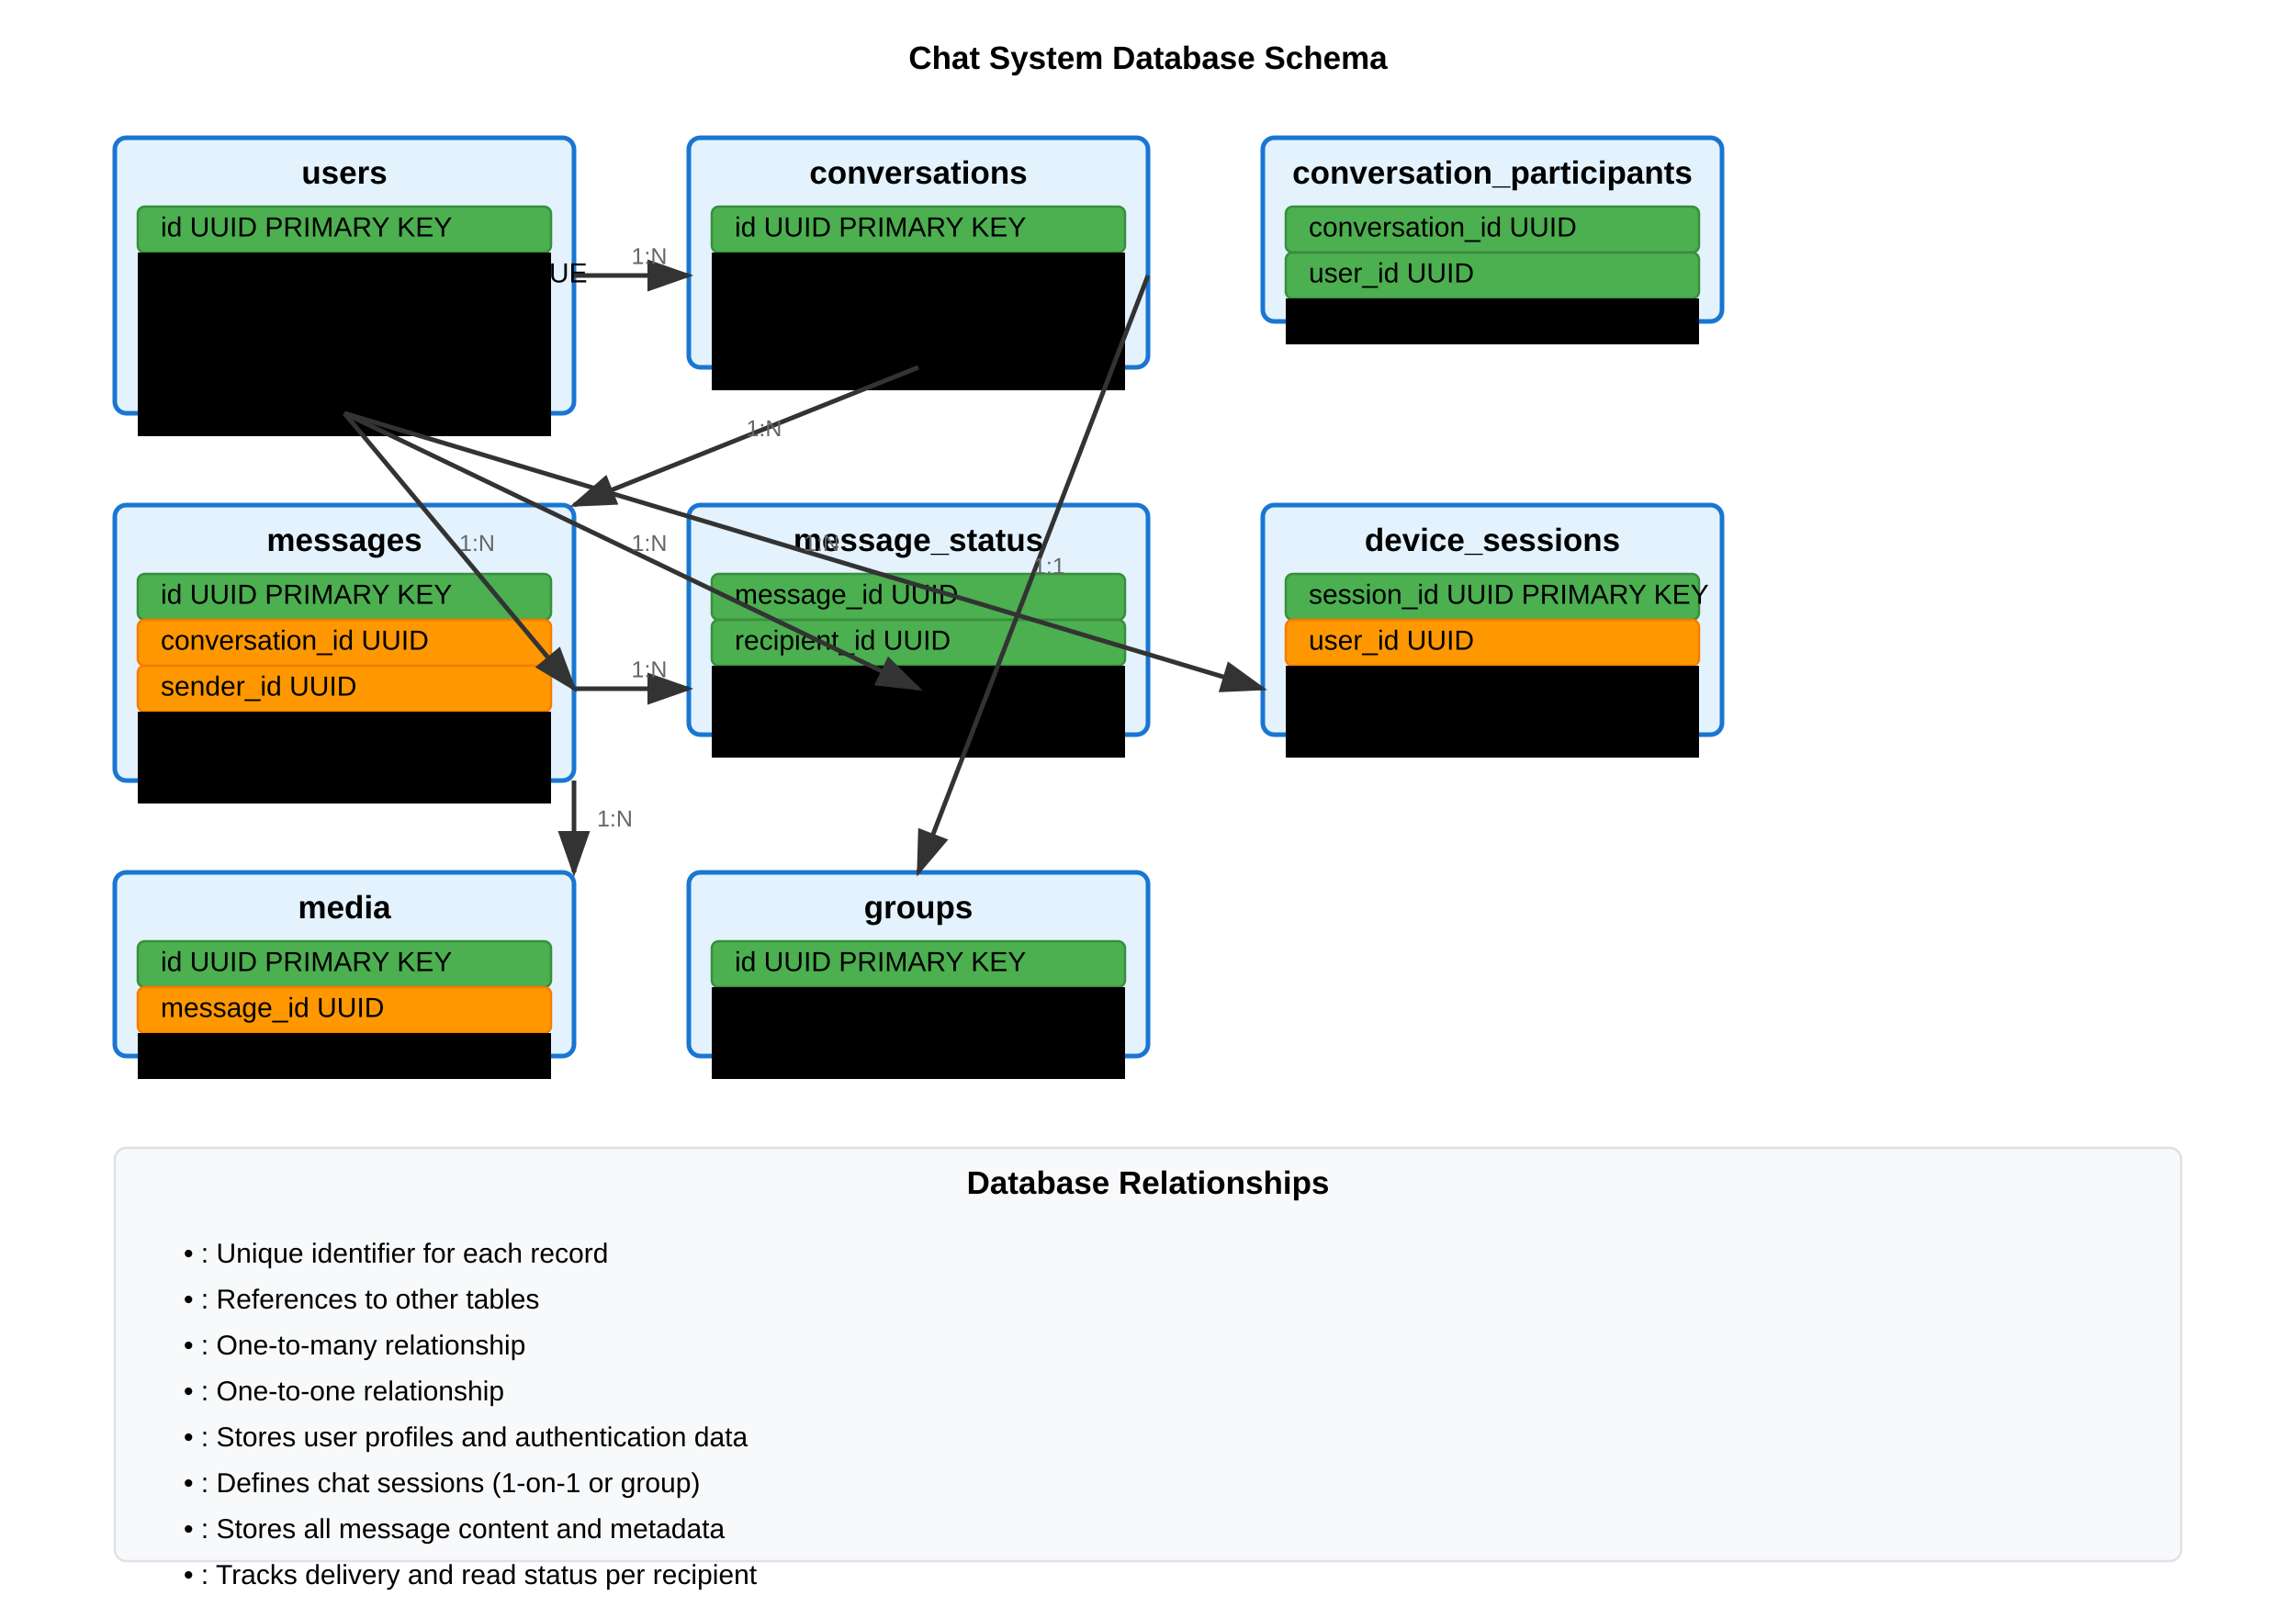
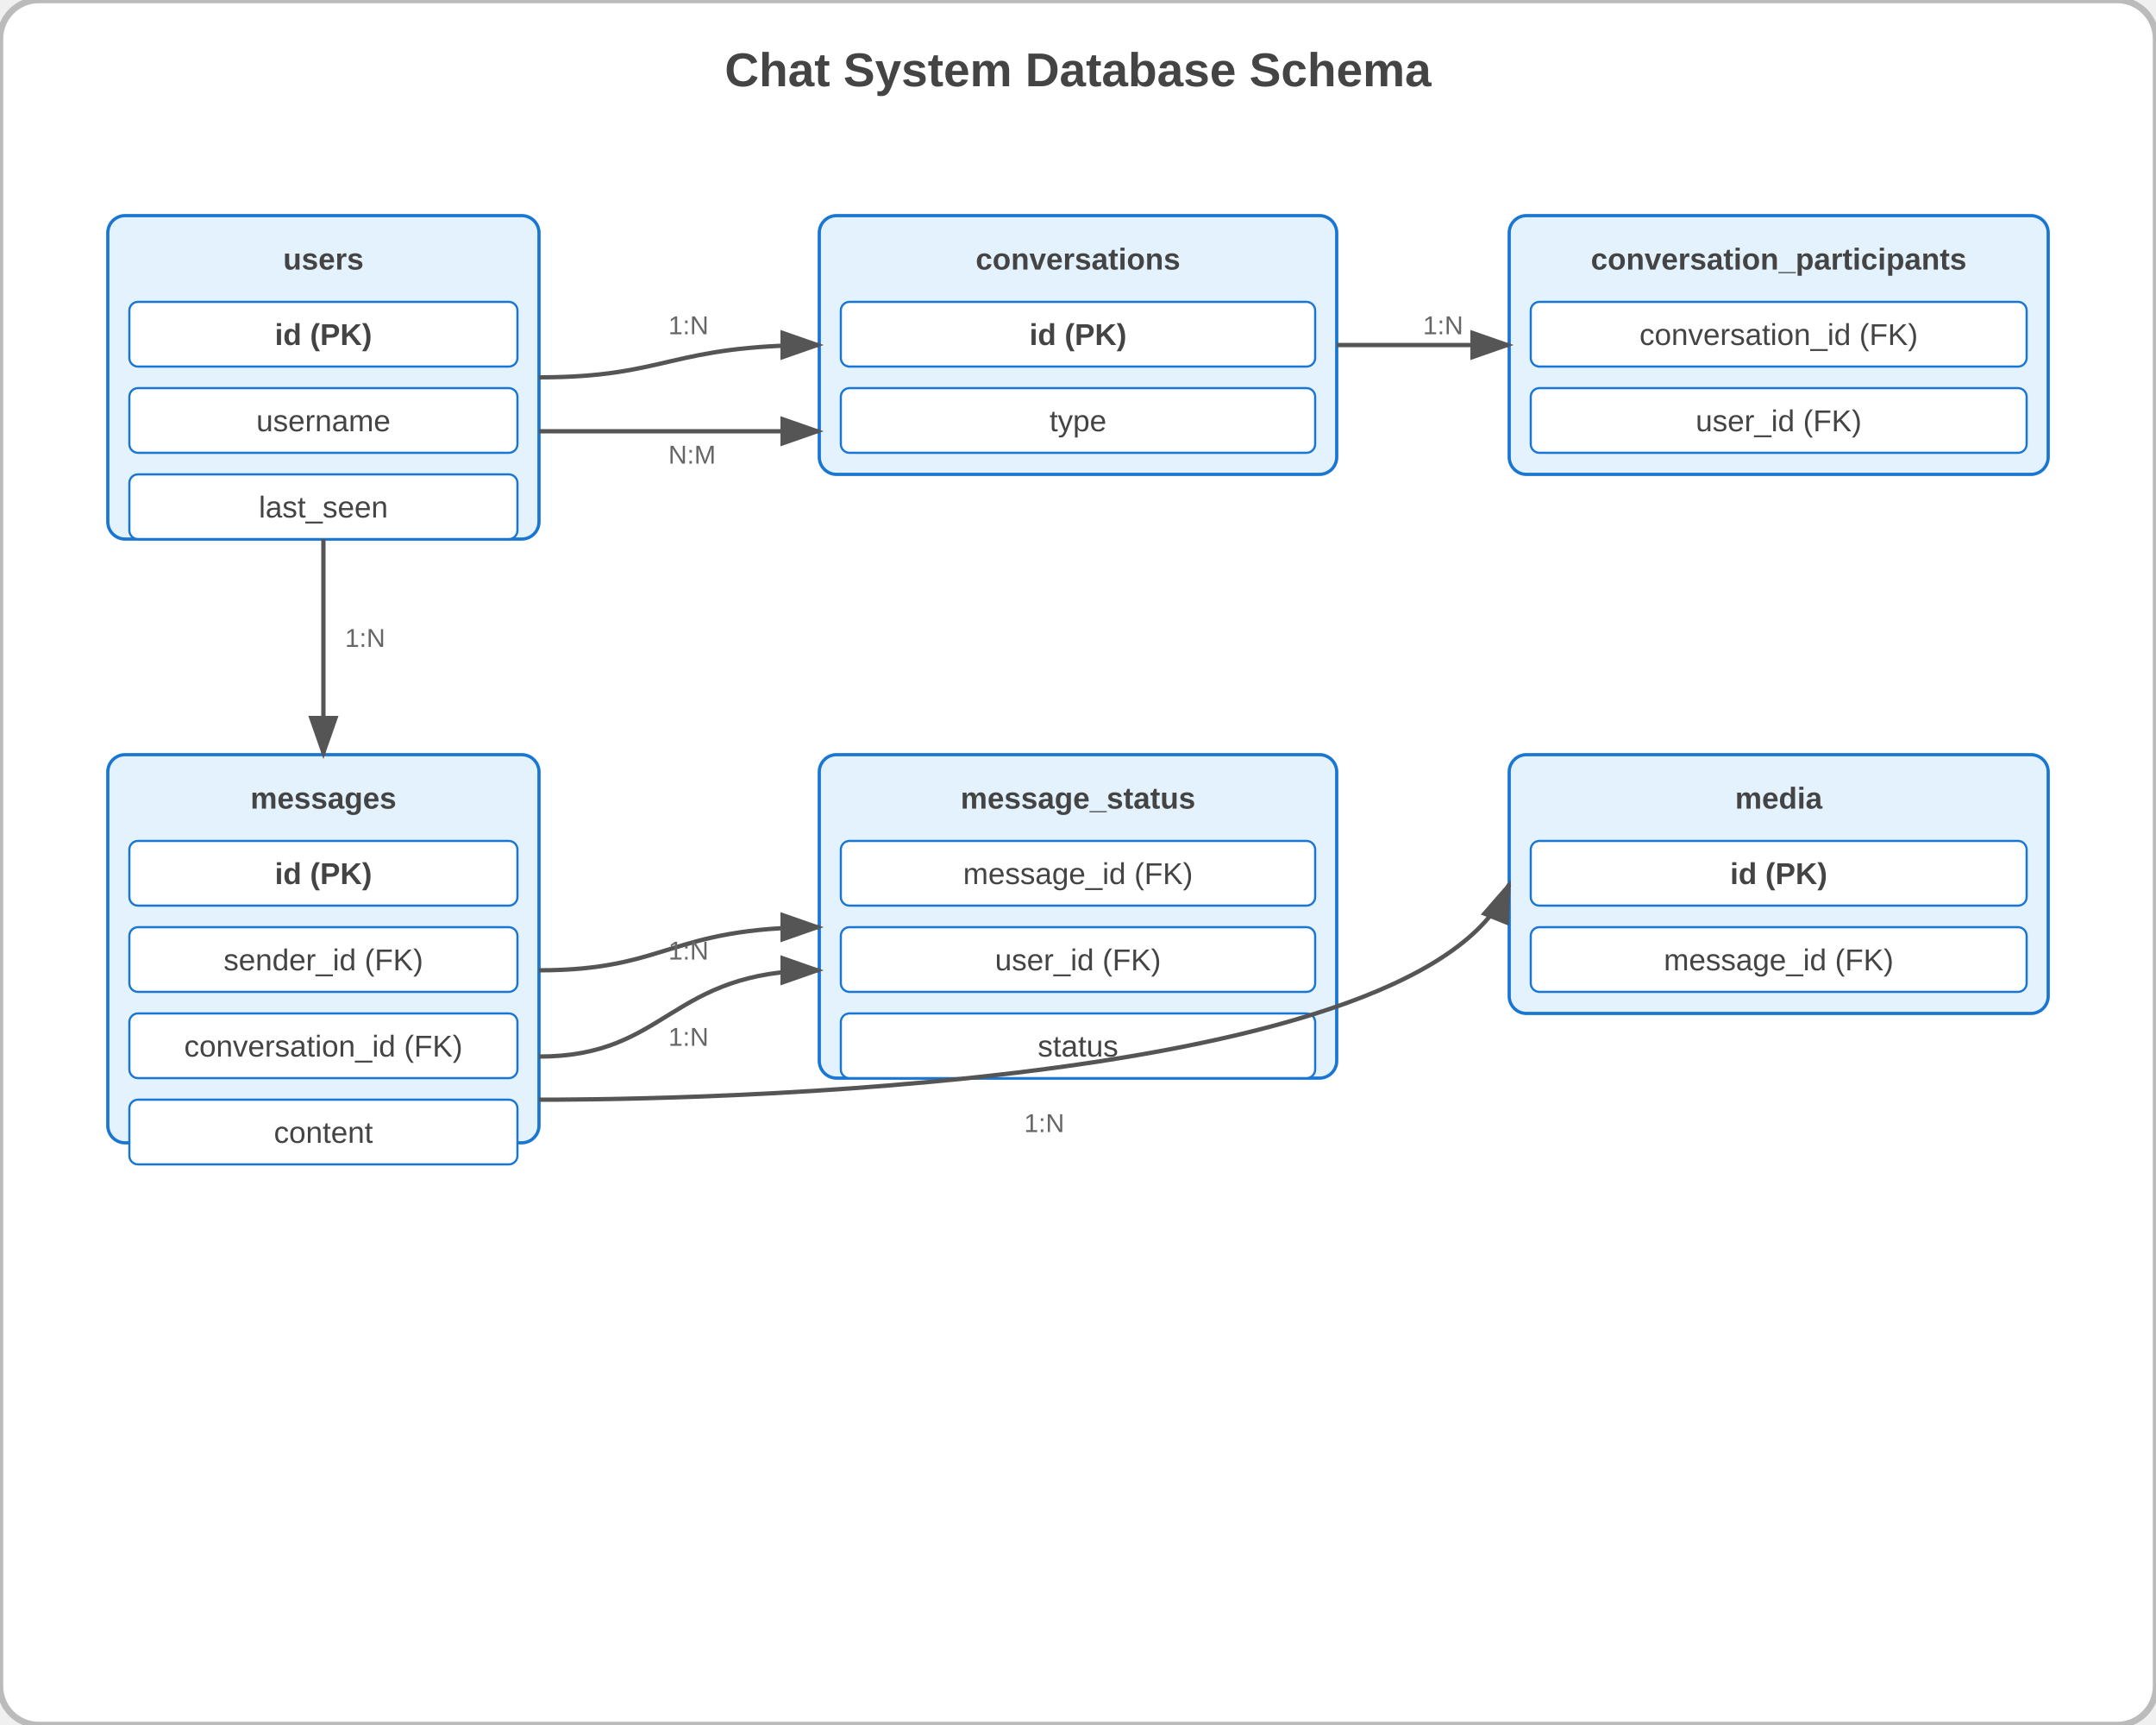
- <svg xmlns="http://www.w3.org/2000/svg" width="1000" height="700">
+ <svg xmlns="http://www.w3.org/2000/svg" viewBox="0 0 1000 800" width="100%" height="auto">
+   <rect x="0" y="0" width="1000" height="800" fill="#fff" stroke="#bbb" stroke-width="3" rx="18" />
  <defs>
    <style>
-       .table { fill: #e3f2fd; stroke: #1976d2; stroke-width: 2; rx: 5; }
-       .pk { fill: #4caf50; stroke: #388e3c; stroke-width: 1; rx: 3; }
-       .fk { fill: #ff9800; stroke: #f57c00; stroke-width: 1; rx: 3; }
-       .text { font-family: Arial, sans-serif; font-size: 12px; }
-       .title { font-family: Arial, sans-serif; font-size: 14px; font-weight: bold; }
-       .arrow { stroke: #333; stroke-width: 2; marker-end: url(#arrowhead); }
-       .relationship { font-family: Arial, sans-serif; font-size: 10px; fill: #666; }
+       .table { fill: #e3f2fd; stroke: #1976d2; stroke-width: 1.5; rx: 8; }
+       .field { fill: #fff; stroke: #1976d2; stroke-width: 1; rx: 4; }
+       .pk { font-weight: bold; }
+       .text { font-family: Arial, sans-serif; font-size: 14px; fill: #444; }
+       .title { font-family: Arial, sans-serif; font-size: 22px; font-weight: bold; fill: #444; }
+       .arrow { stroke: #555; stroke-width: 2; marker-end: url(#arrowhead); fill: none; }
+       .relationship { font-family: Arial, sans-serif; font-size: 12px; fill: #666; }
    </style>
    <marker id="arrowhead" markerWidth="10" markerHeight="7" refX="9" refY="3.5" orient="auto">
-       <polygon points="0 0, 10 3.5, 0 7" fill="#333" />
+       <polygon points="0 0, 10 3.5, 0 7" fill="#555" />
    </marker>
  </defs>
-   <rect width="1000" height="700" fill="white" />
-   <text x="500" y="30" text-anchor="middle" class="title">Chat System Database Schema</text>
-   <rect x="50" y="60" width="200" height="120" class="table" />
-   <text x="150" y="80" text-anchor="middle" class="title">users</text>
-   <rect x="60" y="90" width="180" height="20" class="pk" />
-   <text x="70" y="103" class="text">id UUID PRIMARY KEY</text>
-   <rect x="60" y="110" width="180" height="20" />
-   <text x="70" y="123" class="text">username VARCHAR(50) UNIQUE</text>
-   <rect x="60" y="130" width="180" height="20" />
-   <text x="70" y="143" class="text">display_name VARCHAR(100)</text>
-   <rect x="60" y="150" width="180" height="20" />
-   <text x="70" y="163" class="text">profile_picture_url TEXT</text>
-   <rect x="60" y="170" width="180" height="20" />
-   <text x="70" y="183" class="text">last_seen TIMESTAMP</text>
-   <rect x="300" y="60" width="200" height="100" class="table" />
-   <text x="400" y="80" text-anchor="middle" class="title">conversations</text>
-   <rect x="310" y="90" width="180" height="20" class="pk" />
-   <text x="320" y="103" class="text">id UUID PRIMARY KEY</text>
-   <rect x="310" y="110" width="180" height="20" />
-   <text x="320" y="123" class="text">type VARCHAR(20)</text>
-   <rect x="310" y="130" width="180" height="20" />
-   <text x="320" y="143" class="text">name VARCHAR(255)</text>
-   <rect x="310" y="150" width="180" height="20" />
-   <text x="320" y="163" class="text">created_by UUID</text>
-   <rect x="550" y="60" width="200" height="80" class="table" />
-   <text x="650" y="80" text-anchor="middle" class="title">conversation_participants</text>
-   <rect x="560" y="90" width="180" height="20" class="pk" />
-   <text x="570" y="103" class="text">conversation_id UUID</text>
-   <rect x="560" y="110" width="180" height="20" class="pk" />
-   <text x="570" y="123" class="text">user_id UUID</text>
-   <rect x="560" y="130" width="180" height="20" />
-   <text x="570" y="143" class="text">joined_at TIMESTAMP</text>
-   <rect x="50" y="220" width="200" height="120" class="table" />
-   <text x="150" y="240" text-anchor="middle" class="title">messages</text>
-   <rect x="60" y="250" width="180" height="20" class="pk" />
-   <text x="70" y="263" class="text">id UUID PRIMARY KEY</text>
-   <rect x="60" y="270" width="180" height="20" class="fk" />
-   <text x="70" y="283" class="text">conversation_id UUID</text>
-   <rect x="60" y="290" width="180" height="20" class="fk" />
-   <text x="70" y="303" class="text">sender_id UUID</text>
-   <rect x="60" y="310" width="180" height="20" />
-   <text x="70" y="323" class="text">content TEXT</text>
-   <rect x="60" y="330" width="180" height="20" />
-   <text x="70" y="343" class="text">message_type VARCHAR(20)</text>
-   <rect x="300" y="220" width="200" height="100" class="table" />
-   <text x="400" y="240" text-anchor="middle" class="title">message_status</text>
-   <rect x="310" y="250" width="180" height="20" class="pk" />
-   <text x="320" y="263" class="text">message_id UUID</text>
-   <rect x="310" y="270" width="180" height="20" class="pk" />
-   <text x="320" y="283" class="text">recipient_id UUID</text>
-   <rect x="310" y="290" width="180" height="20" />
-   <text x="320" y="303" class="text">status VARCHAR(20)</text>
-   <rect x="310" y="310" width="180" height="20" />
-   <text x="320" y="323" class="text">updated_at TIMESTAMP</text>
-   <rect x="550" y="220" width="200" height="100" class="table" />
-   <text x="650" y="240" text-anchor="middle" class="title">device_sessions</text>
-   <rect x="560" y="250" width="180" height="20" class="pk" />
-   <text x="570" y="263" class="text">session_id UUID PRIMARY KEY</text>
-   <rect x="560" y="270" width="180" height="20" class="fk" />
-   <text x="570" y="283" class="text">user_id UUID</text>
-   <rect x="560" y="290" width="180" height="20" />
-   <text x="570" y="303" class="text">device_type VARCHAR(50)</text>
-   <rect x="560" y="310" width="180" height="20" />
-   <text x="570" y="323" class="text">is_active BOOLEAN</text>
-   <rect x="50" y="380" width="200" height="80" class="table" />
-   <text x="150" y="400" text-anchor="middle" class="title">media</text>
-   <rect x="60" y="410" width="180" height="20" class="pk" />
-   <text x="70" y="423" class="text">id UUID PRIMARY KEY</text>
-   <rect x="60" y="430" width="180" height="20" class="fk" />
-   <text x="70" y="443" class="text">message_id UUID</text>
-   <rect x="60" y="450" width="180" height="20" />
-   <text x="70" y="463" class="text">url TEXT</text>
-   <rect x="300" y="380" width="200" height="80" class="table" />
-   <text x="400" y="400" text-anchor="middle" class="title">groups</text>
-   <rect x="310" y="410" width="180" height="20" class="pk" />
-   <text x="320" y="423" class="text">id UUID PRIMARY KEY</text>
-   <rect x="310" y="430" width="180" height="20" />
-   <text x="320" y="443" class="text">name VARCHAR(255)</text>
-   <rect x="310" y="450" width="180" height="20" />
-   <text x="320" y="463" class="text">description TEXT</text>
-   <line x1="250" y1="120" x2="300" y2="120" class="arrow" />
-   <text x="275" y="115" class="relationship">1:N</text>
-   <line x1="400" y1="160" x2="250" y2="220" class="arrow" />
-   <text x="325" y="190" class="relationship">1:N</text>
-   <line x1="150" y1="180" x2="250" y2="300" class="arrow" />
-   <text x="200" y="240" class="relationship">1:N</text>
-   <line x1="250" y1="300" x2="300" y2="300" class="arrow" />
-   <text x="275" y="295" class="relationship">1:N</text>
-   <line x1="150" y1="180" x2="400" y2="300" class="arrow" />
-   <text x="275" y="240" class="relationship">1:N</text>
-   <line x1="150" y1="180" x2="550" y2="300" class="arrow" />
-   <text x="350" y="240" class="relationship">1:N</text>
-   <line x1="250" y1="340" x2="250" y2="380" class="arrow" />
-   <text x="260" y="360" class="relationship">1:N</text>
-   <line x1="500" y1="120" x2="400" y2="380" class="arrow" />
-   <text x="450" y="250" class="relationship">1:1</text>
-   <rect x="50" y="500" width="900" height="180" fill="#f8f9fa" stroke="#dee2e6" stroke-width="1" rx="5" />
-   <text x="500" y="520" text-anchor="middle" class="title">Database Relationships</text>
-   <text x="80" y="550" class="text">• <strong>Primary Key (PK)</strong>: Unique identifier for each record</text>
-   <text x="80" y="570" class="text">• <strong>Foreign Key (FK)</strong>: References to other tables</text>
-   <text x="80" y="590" class="text">• <strong>1:N</strong>: One-to-many relationship</text>
-   <text x="80" y="610" class="text">• <strong>1:1</strong>: One-to-one relationship</text>
-   <text x="80" y="630" class="text">• <strong>users</strong>: Stores user profiles and authentication data</text>
-   <text x="80" y="650" class="text">• <strong>conversations</strong>: Defines chat sessions (1-on-1 or group)</text>
-   <text x="80" y="670" class="text">• <strong>messages</strong>: Stores all message content and metadata</text>
-   <text x="80" y="690" class="text">• <strong>message_status</strong>: Tracks delivery and read status per recipient</text>
+   <text x="500" y="40" text-anchor="middle" class="title">Chat System Database Schema</text>
+   <g id="users">
+     <rect x="50" y="100" width="200" height="150" class="table" />
+     <text x="150" y="125" text-anchor="middle" class="text pk">users</text>
+     <rect x="60" y="140" width="180" height="30" class="field" />
+     <text x="150" y="160" text-anchor="middle" class="text pk">id (PK)</text>
+     <rect x="60" y="180" width="180" height="30" class="field" />
+     <text x="150" y="200" text-anchor="middle" class="text">username</text>
+     <rect x="60" y="220" width="180" height="30" class="field" />
+     <text x="150" y="240" text-anchor="middle" class="text">last_seen</text>
+   </g>
+   <g id="conversations">
+     <rect x="380" y="100" width="240" height="120" class="table" />
+     <text x="500" y="125" text-anchor="middle" class="text pk">conversations</text>
+     <rect x="390" y="140" width="220" height="30" class="field" />
+     <text x="500" y="160" text-anchor="middle" class="text pk">id (PK)</text>
+     <rect x="390" y="180" width="220" height="30" class="field" />
+     <text x="500" y="200" text-anchor="middle" class="text">type</text>
+   </g>
+   <g id="participants">
+     <rect x="700" y="100" width="250" height="120" class="table" />
+     <text x="825" y="125" text-anchor="middle" class="text pk">conversation_participants</text>
+     <rect x="710" y="140" width="230" height="30" class="field" />
+     <text x="825" y="160" text-anchor="middle" class="text">conversation_id (FK)</text>
+     <rect x="710" y="180" width="230" height="30" class="field" />
+     <text x="825" y="200" text-anchor="middle" class="text">user_id (FK)</text>
+   </g>
+   <g id="messages">
+     <rect x="50" y="350" width="200" height="180" class="table" />
+     <text x="150" y="375" text-anchor="middle" class="text pk">messages</text>
+     <rect x="60" y="390" width="180" height="30" class="field" />
+     <text x="150" y="410" text-anchor="middle" class="text pk">id (PK)</text>
+     <rect x="60" y="430" width="180" height="30" class="field" />
+     <text x="150" y="450" text-anchor="middle" class="text">sender_id (FK)</text>
+     <rect x="60" y="470" width="180" height="30" class="field" />
+     <text x="150" y="490" text-anchor="middle" class="text">conversation_id (FK)</text>
+     <rect x="60" y="510" width="180" height="30" class="field" />
+     <text x="150" y="530" text-anchor="middle" class="text">content</text>
+   </g>
+   <g id="message_status">
+     <rect x="380" y="350" width="240" height="150" class="table" />
+     <text x="500" y="375" text-anchor="middle" class="text pk">message_status</text>
+     <rect x="390" y="390" width="220" height="30" class="field" />
+     <text x="500" y="410" text-anchor="middle" class="text">message_id (FK)</text>
+     <rect x="390" y="430" width="220" height="30" class="field" />
+     <text x="500" y="450" text-anchor="middle" class="text">user_id (FK)</text>
+     <rect x="390" y="470" width="220" height="30" class="field" />
+     <text x="500" y="490" text-anchor="middle" class="text">status</text>
+   </g>
+   <g id="media">
+     <rect x="700" y="350" width="250" height="120" class="table" />
+     <text x="825" y="375" text-anchor="middle" class="text pk">media</text>
+     <rect x="710" y="390" width="230" height="30" class="field" />
+     <text x="825" y="410" text-anchor="middle" class="text pk">id (PK)</text>
+     <rect x="710" y="430" width="230" height="30" class="field" />
+     <text x="825" y="450" text-anchor="middle" class="text">message_id (FK)</text>
+   </g>
+   <path d="M 250 175 C 310 175, 310 160, 380 160" class="arrow" />
+   <text x="310" y="155" class="relationship">1:N</text>
+   <path d="M 620 160 C 660 160, 660 160, 700 160" class="arrow" />
+   <text x="660" y="155" class="relationship">1:N</text>
+   <path d="M 250 200 C 280 200, 340 200, 380 200" class="arrow" />
+   <text x="310" y="215" class="relationship">N:M</text>
+   <path d="M 150 250 C 150 320, 150 320, 150 350" class="arrow" />
+   <text x="160" y="300" class="relationship">1:N</text>
+   <path d="M 250 450 C 310 450, 310 430, 380 430" class="arrow" />
+   <text x="310" y="445" class="relationship">1:N</text>
+   <path d="M 250 490 C 310 490, 310 450, 380 450" class="arrow" />
+   <text x="310" y="485" class="relationship">1:N</text>
+   <path d="M 250 510 C 280 510, 660 510, 700 410" class="arrow" />
+   <text x="475" y="525" class="relationship">1:N</text>
</svg>
